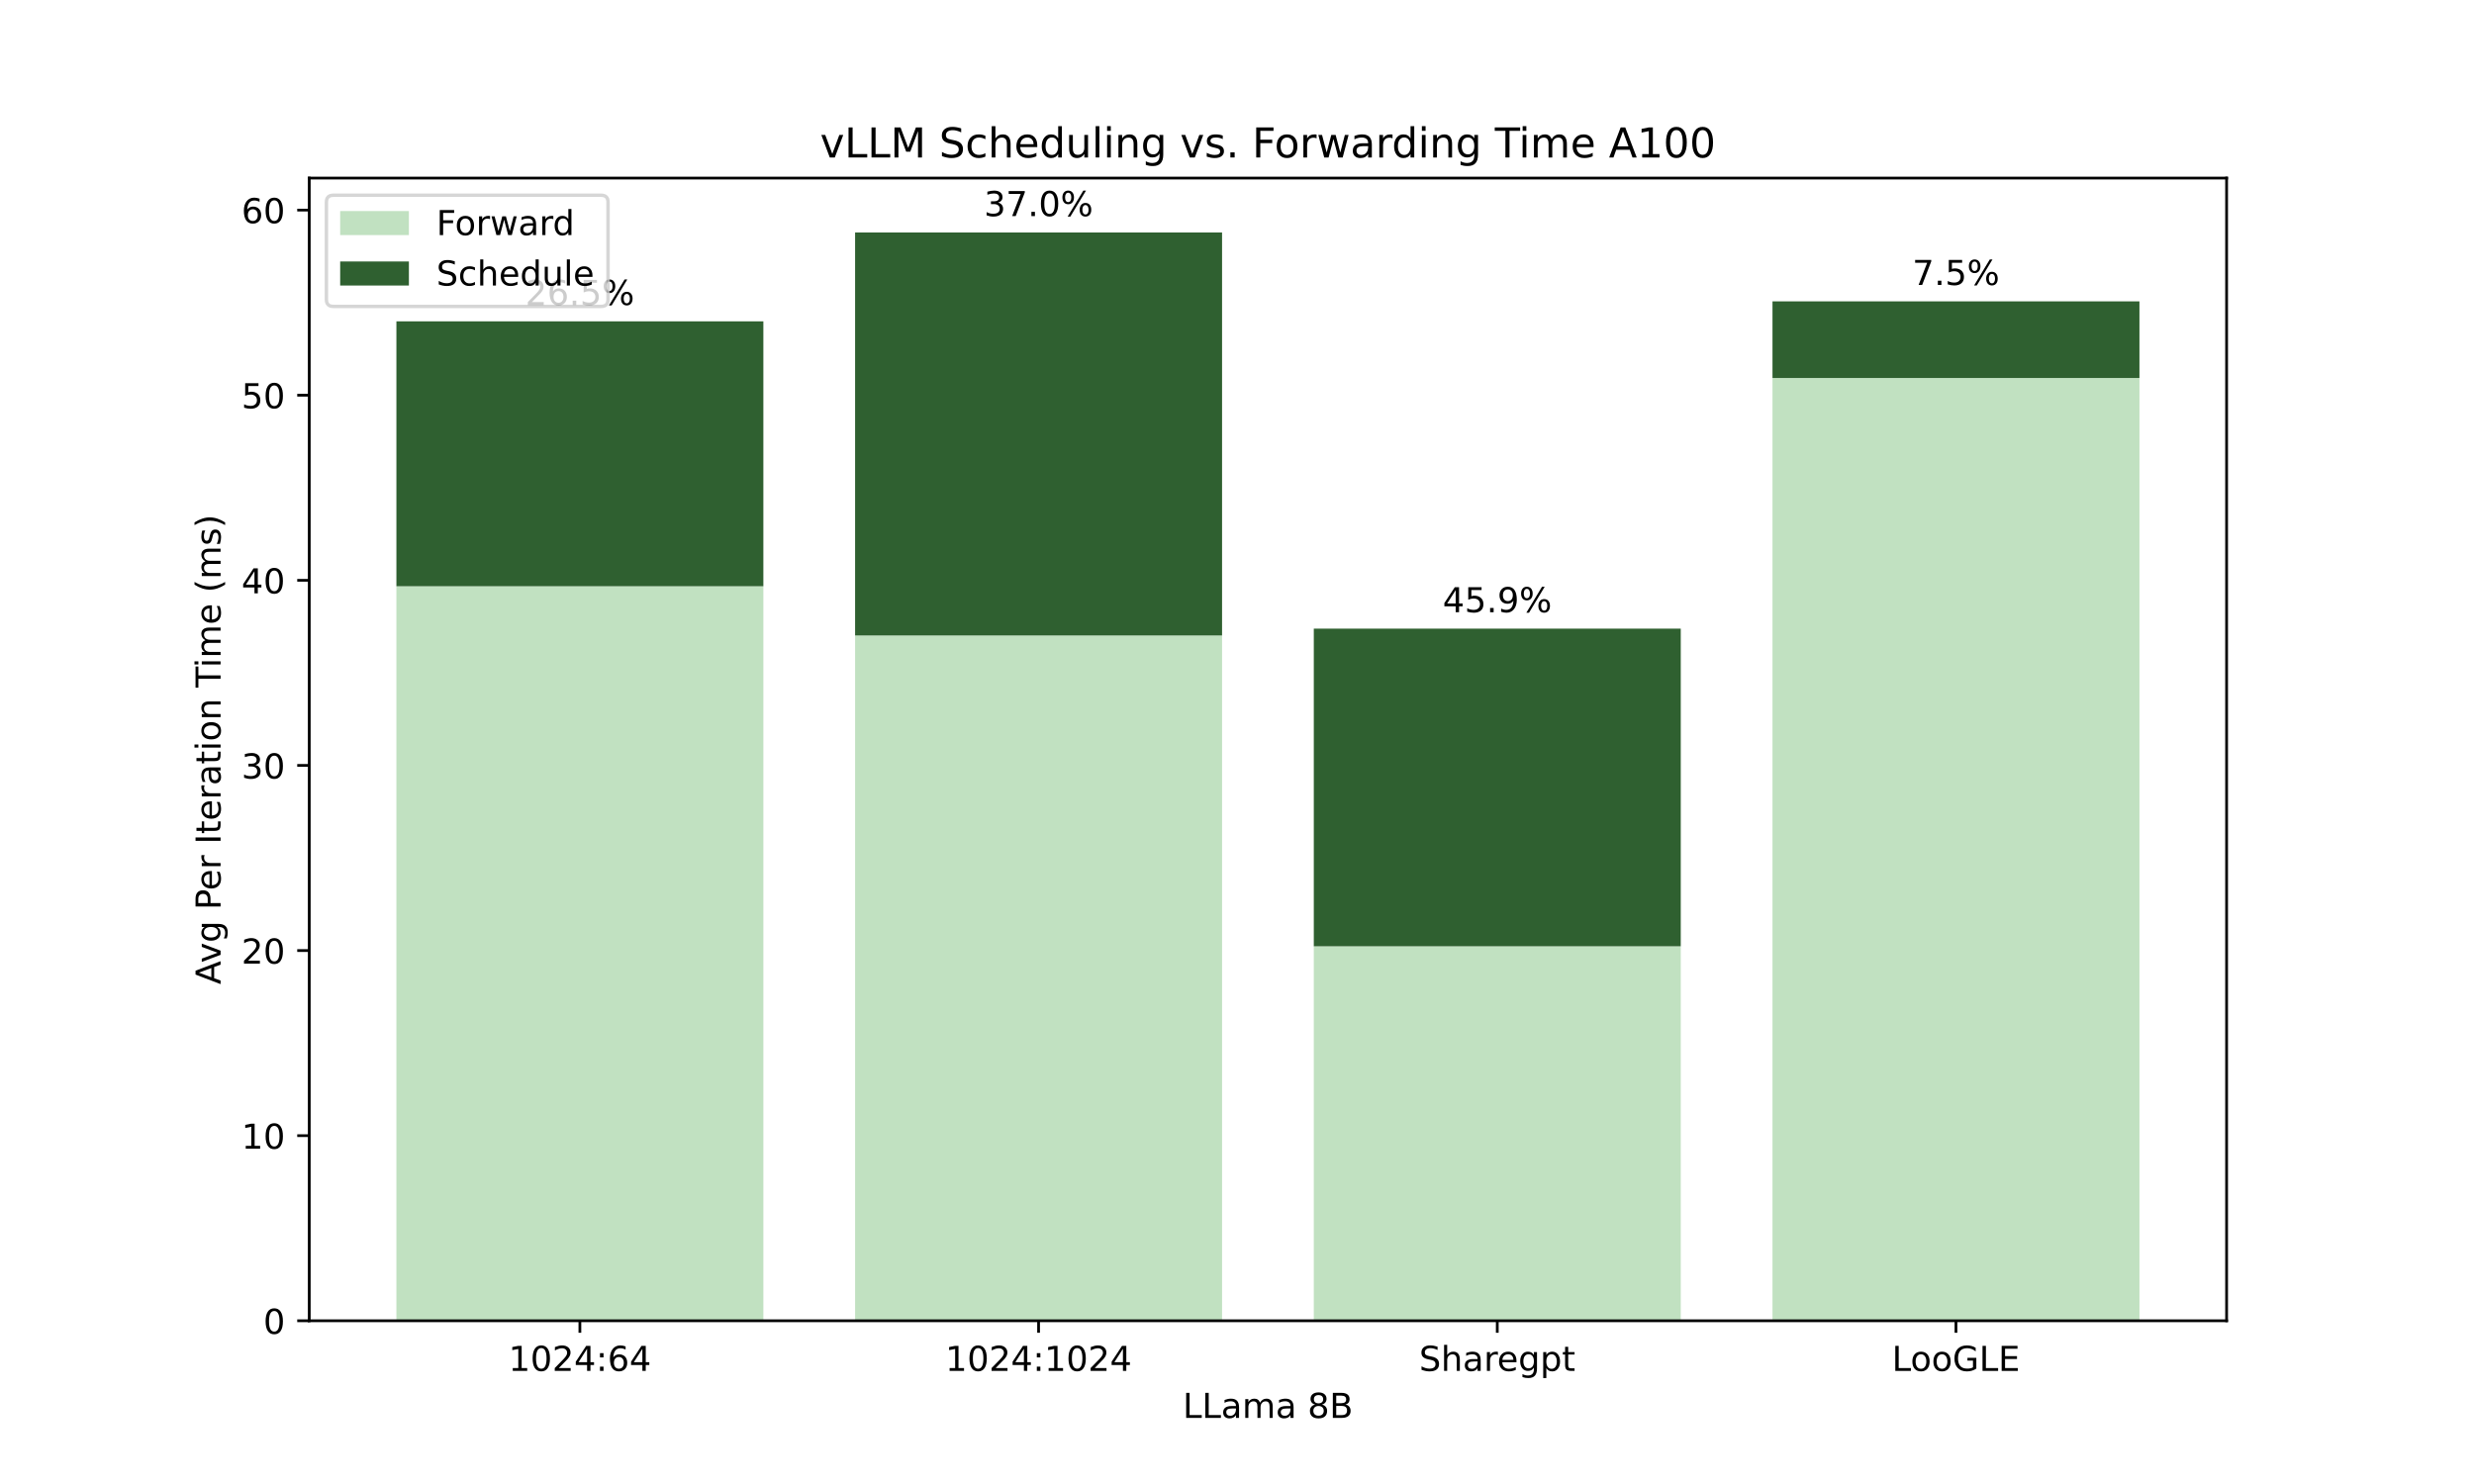
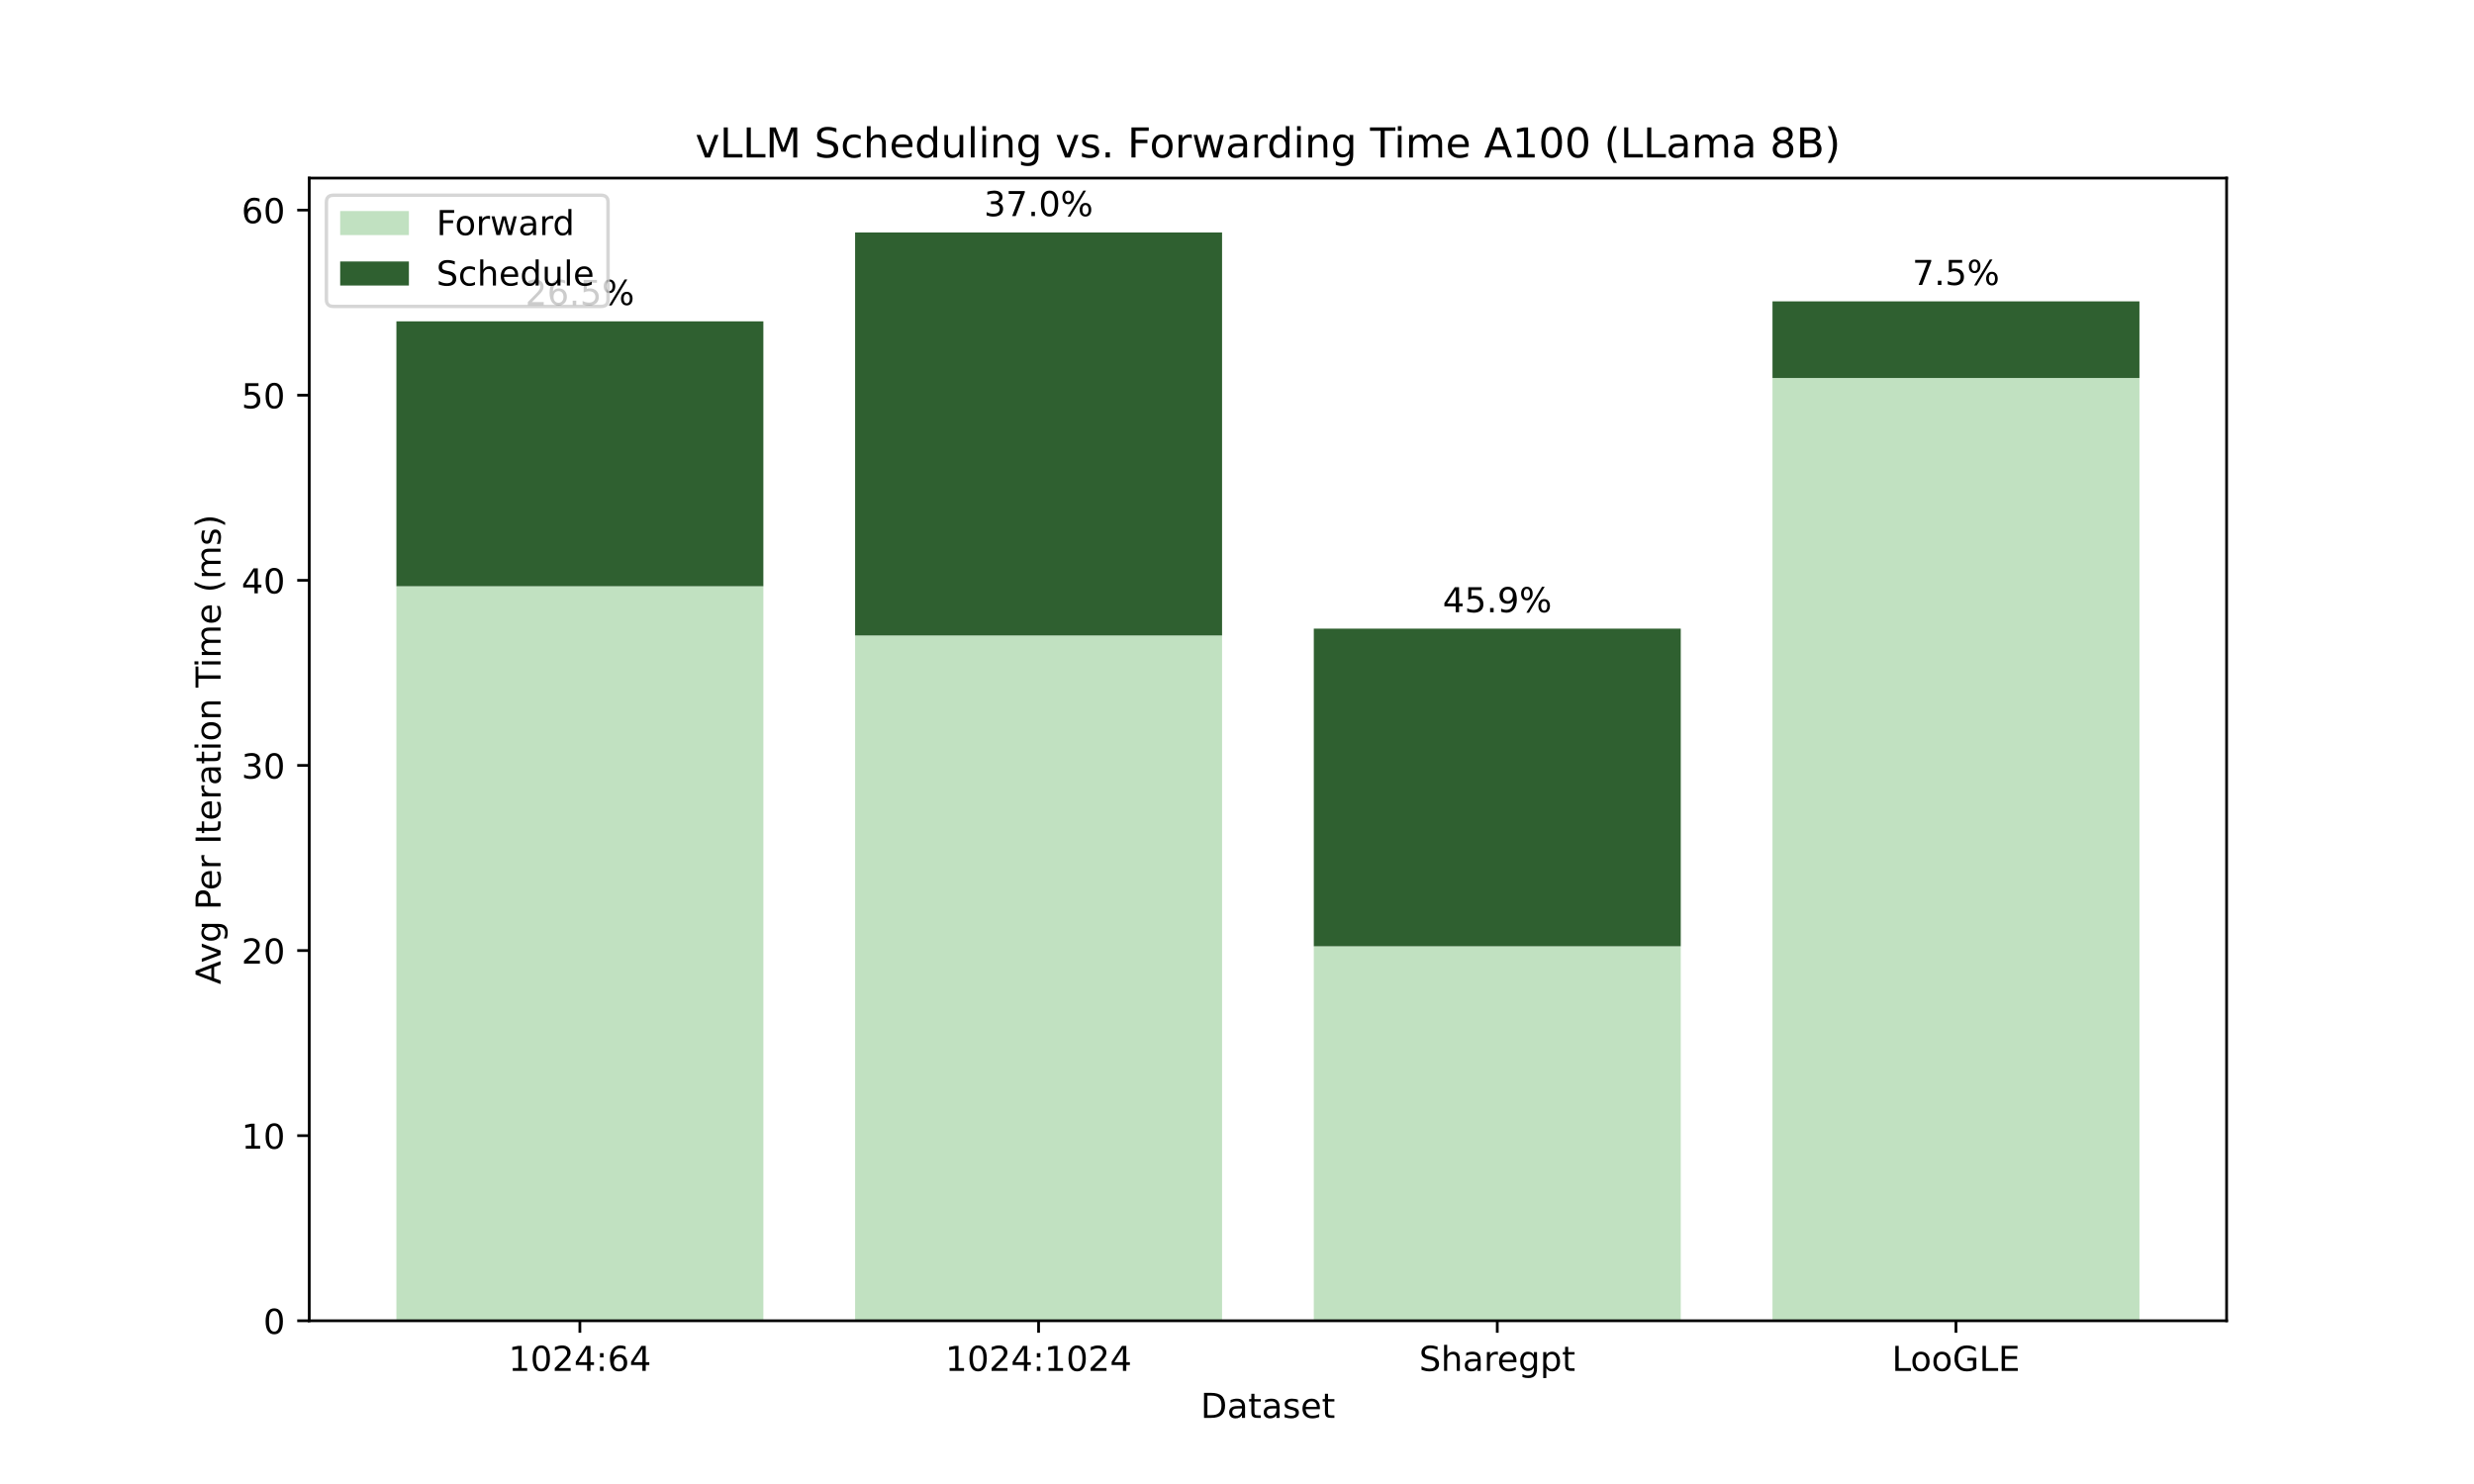
<svg xmlns="http://www.w3.org/2000/svg" xmlns:xlink="http://www.w3.org/1999/xlink" width="720pt" height="432pt" viewBox="0 0 720 432" version="1.1">
  <defs>
    <style type="text/css">*{stroke-linejoin: round; stroke-linecap: butt}</style>
  </defs>
  <g id="figure_1">
    <g id="patch_1">
      <path d="M 0 432  L 720 432  L 720 0  L 0 0  z " style="fill: #ffffff" />
    </g>
    <g id="axes_1">
      <g id="patch_2">
        <path d="M 90 384.48  L 648 384.48  L 648 51.84  L 90 51.84  z " style="fill: #ffffff" />
      </g>
      <g id="patch_3">
-         <path d="M 115.364 384.48  L 222.158 384.48  L 222.158 170.658  L 115.364 170.658  z " clip-path="url(#p49fc78a440)" style="fill: #c1e1c1" />
+         <path d="M 115.364 384.48  L 222.158 384.48  L 222.158 170.658  L 115.364 170.658  z " clip-path="url(#pa547eb441b)" style="fill: #c1e1c1" />
      </g>
      <g id="patch_4">
-         <path d="M 248.856 384.48  L 355.651 384.48  L 355.651 184.991  L 248.856 184.991  z " clip-path="url(#p49fc78a440)" style="fill: #c1e1c1" />
+         <path d="M 248.856 384.48  L 355.651 384.48  L 355.651 184.991  L 248.856 184.991  z " clip-path="url(#pa547eb441b)" style="fill: #c1e1c1" />
      </g>
      <g id="patch_5">
-         <path d="M 382.349 384.48  L 489.144 384.48  L 489.144 275.467  L 382.349 275.467  z " clip-path="url(#p49fc78a440)" style="fill: #c1e1c1" />
+         <path d="M 382.349 384.48  L 489.144 384.48  L 489.144 275.467  L 382.349 275.467  z " clip-path="url(#pa547eb441b)" style="fill: #c1e1c1" />
      </g>
      <g id="patch_6">
-         <path d="M 515.842 384.48  L 622.636 384.48  L 622.636 110.035  L 515.842 110.035  z " clip-path="url(#p49fc78a440)" style="fill: #c1e1c1" />
+         <path d="M 515.842 384.48  L 622.636 384.48  L 622.636 110.035  L 515.842 110.035  z " clip-path="url(#pa547eb441b)" style="fill: #c1e1c1" />
      </g>
      <g id="patch_7">
-         <path d="M 115.364 170.658  L 222.158 170.658  L 222.158 93.546  L 115.364 93.546  z " clip-path="url(#p49fc78a440)" style="fill: #2f6030" />
+         <path d="M 115.364 170.658  L 222.158 170.658  L 222.158 93.546  L 115.364 93.546  z " clip-path="url(#pa547eb441b)" style="fill: #2f6030" />
      </g>
      <g id="patch_8">
-         <path d="M 248.856 184.991  L 355.651 184.991  L 355.651 67.68  L 248.856 67.68  z " clip-path="url(#p49fc78a440)" style="fill: #2f6030" />
+         <path d="M 248.856 184.991  L 355.651 184.991  L 355.651 67.68  L 248.856 67.68  z " clip-path="url(#pa547eb441b)" style="fill: #2f6030" />
      </g>
      <g id="patch_9">
-         <path d="M 382.349 275.467  L 489.144 275.467  L 489.144 182.998  L 382.349 182.998  z " clip-path="url(#p49fc78a440)" style="fill: #2f6030" />
+         <path d="M 382.349 275.467  L 489.144 275.467  L 489.144 182.998  L 382.349 182.998  z " clip-path="url(#pa547eb441b)" style="fill: #2f6030" />
      </g>
      <g id="patch_10">
-         <path d="M 515.842 110.035  L 622.636 110.035  L 622.636 87.726  L 515.842 87.726  z " clip-path="url(#p49fc78a440)" style="fill: #2f6030" />
+         <path d="M 515.842 110.035  L 622.636 110.035  L 622.636 87.726  L 515.842 87.726  z " clip-path="url(#pa547eb441b)" style="fill: #2f6030" />
      </g>
      <g id="matplotlib.axis_1">
        <g id="xtick_1">
          <g id="line2d_1">
            <defs>
-               <path id="m80fbe362a4" d="M 0 0  L 0 3.5  " style="stroke: #000000; stroke-width: 0.8" />
+               <path id="mc3332bffbe" d="M 0 0  L 0 3.5  " style="stroke: #000000; stroke-width: 0.8" />
            </defs>
            <g>
-               <use xlink:href="#m80fbe362a4" x="168.761" y="384.48" style="stroke: #000000; stroke-width: 0.8" />
+               <use xlink:href="#mc3332bffbe" x="168.761" y="384.48" style="stroke: #000000; stroke-width: 0.8" />
            </g>
          </g>
          <g id="text_1">
            <g transform="translate(147.9889 399.0784) scale(0.1 -0.1)">
              <defs>
                <path id="DejaVuSans-31" d="M 794 531  L 1825 531  L 1825 4091  L 703 3866  L 703 4441  L 1819 4666  L 2450 4666  L 2450 531  L 3481 531  L 3481 0  L 794 0  L 794 531  z " transform="scale(0.015625)" />
                <path id="DejaVuSans-30" d="M 2034 4250  Q 1547 4250 1301 3770  Q 1056 3291 1056 2328  Q 1056 1369 1301 889  Q 1547 409 2034 409  Q 2525 409 2770 889  Q 3016 1369 3016 2328  Q 3016 3291 2770 3770  Q 2525 4250 2034 4250  z M 2034 4750  Q 2819 4750 3233 4129  Q 3647 3509 3647 2328  Q 3647 1150 3233 529  Q 2819 -91 2034 -91  Q 1250 -91 836 529  Q 422 1150 422 2328  Q 422 3509 836 4129  Q 1250 4750 2034 4750  z " transform="scale(0.015625)" />
                <path id="DejaVuSans-32" d="M 1228 531  L 3431 531  L 3431 0  L 469 0  L 469 531  Q 828 903 1448 1529  Q 2069 2156 2228 2338  Q 2531 2678 2651 2914  Q 2772 3150 2772 3378  Q 2772 3750 2511 3984  Q 2250 4219 1831 4219  Q 1534 4219 1204 4116  Q 875 4013 500 3803  L 500 4441  Q 881 4594 1212 4672  Q 1544 4750 1819 4750  Q 2544 4750 2975 4387  Q 3406 4025 3406 3419  Q 3406 3131 3298 2873  Q 3191 2616 2906 2266  Q 2828 2175 2409 1742  Q 1991 1309 1228 531  z " transform="scale(0.015625)" />
                <path id="DejaVuSans-34" d="M 2419 4116  L 825 1625  L 2419 1625  L 2419 4116  z M 2253 4666  L 3047 4666  L 3047 1625  L 3713 1625  L 3713 1100  L 3047 1100  L 3047 0  L 2419 0  L 2419 1100  L 313 1100  L 313 1709  L 2253 4666  z " transform="scale(0.015625)" />
                <path id="DejaVuSans-3a" d="M 750 794  L 1409 794  L 1409 0  L 750 0  L 750 794  z M 750 3309  L 1409 3309  L 1409 2516  L 750 2516  L 750 3309  z " transform="scale(0.015625)" />
                <path id="DejaVuSans-36" d="M 2113 2584  Q 1688 2584 1439 2293  Q 1191 2003 1191 1497  Q 1191 994 1439 701  Q 1688 409 2113 409  Q 2538 409 2786 701  Q 3034 994 3034 1497  Q 3034 2003 2786 2293  Q 2538 2584 2113 2584  z M 3366 4563  L 3366 3988  Q 3128 4100 2886 4159  Q 2644 4219 2406 4219  Q 1781 4219 1451 3797  Q 1122 3375 1075 2522  Q 1259 2794 1537 2939  Q 1816 3084 2150 3084  Q 2853 3084 3261 2657  Q 3669 2231 3669 1497  Q 3669 778 3244 343  Q 2819 -91 2113 -91  Q 1303 -91 875 529  Q 447 1150 447 2328  Q 447 3434 972 4092  Q 1497 4750 2381 4750  Q 2619 4750 2861 4703  Q 3103 4656 3366 4563  z " transform="scale(0.015625)" />
              </defs>
              <use xlink:href="#DejaVuSans-31" />
              <use xlink:href="#DejaVuSans-30" x="63.623" />
              <use xlink:href="#DejaVuSans-32" x="127.246" />
              <use xlink:href="#DejaVuSans-34" x="190.869" />
              <use xlink:href="#DejaVuSans-3a" x="254.492" />
              <use xlink:href="#DejaVuSans-36" x="288.184" />
              <use xlink:href="#DejaVuSans-34" x="351.807" />
            </g>
          </g>
        </g>
        <g id="xtick_2">
          <g id="line2d_2">
            <g>
-               <use xlink:href="#m80fbe362a4" x="302.254" y="384.48" style="stroke: #000000; stroke-width: 0.8" />
+               <use xlink:href="#mc3332bffbe" x="302.254" y="384.48" style="stroke: #000000; stroke-width: 0.8" />
            </g>
          </g>
          <g id="text_2">
            <g transform="translate(275.1192 399.0784) scale(0.1 -0.1)">
              <use xlink:href="#DejaVuSans-31" />
              <use xlink:href="#DejaVuSans-30" x="63.623" />
              <use xlink:href="#DejaVuSans-32" x="127.246" />
              <use xlink:href="#DejaVuSans-34" x="190.869" />
              <use xlink:href="#DejaVuSans-3a" x="254.492" />
              <use xlink:href="#DejaVuSans-31" x="288.184" />
              <use xlink:href="#DejaVuSans-30" x="351.807" />
              <use xlink:href="#DejaVuSans-32" x="415.43" />
              <use xlink:href="#DejaVuSans-34" x="479.053" />
            </g>
          </g>
        </g>
        <g id="xtick_3">
          <g id="line2d_3">
            <g>
-               <use xlink:href="#m80fbe362a4" x="435.746" y="384.48" style="stroke: #000000; stroke-width: 0.8" />
+               <use xlink:href="#mc3332bffbe" x="435.746" y="384.48" style="stroke: #000000; stroke-width: 0.8" />
            </g>
          </g>
          <g id="text_3">
            <g transform="translate(413.0113 399.0784) scale(0.1 -0.1)">
              <defs>
                <path id="DejaVuSans-53" d="M 3425 4513  L 3425 3897  Q 3066 4069 2747 4153  Q 2428 4238 2131 4238  Q 1616 4238 1336 4038  Q 1056 3838 1056 3469  Q 1056 3159 1242 3001  Q 1428 2844 1947 2747  L 2328 2669  Q 3034 2534 3370 2195  Q 3706 1856 3706 1288  Q 3706 609 3251 259  Q 2797 -91 1919 -91  Q 1588 -91 1214 -16  Q 841 59 441 206  L 441 856  Q 825 641 1194 531  Q 1563 422 1919 422  Q 2459 422 2753 634  Q 3047 847 3047 1241  Q 3047 1584 2836 1778  Q 2625 1972 2144 2069  L 1759 2144  Q 1053 2284 737 2584  Q 422 2884 422 3419  Q 422 4038 858 4394  Q 1294 4750 2059 4750  Q 2388 4750 2728 4690  Q 3069 4631 3425 4513  z " transform="scale(0.015625)" />
                <path id="DejaVuSans-68" d="M 3513 2113  L 3513 0  L 2938 0  L 2938 2094  Q 2938 2591 2744 2837  Q 2550 3084 2163 3084  Q 1697 3084 1428 2787  Q 1159 2491 1159 1978  L 1159 0  L 581 0  L 581 4863  L 1159 4863  L 1159 2956  Q 1366 3272 1645 3428  Q 1925 3584 2291 3584  Q 2894 3584 3203 3211  Q 3513 2838 3513 2113  z " transform="scale(0.015625)" />
                <path id="DejaVuSans-61" d="M 2194 1759  Q 1497 1759 1228 1600  Q 959 1441 959 1056  Q 959 750 1161 570  Q 1363 391 1709 391  Q 2188 391 2477 730  Q 2766 1069 2766 1631  L 2766 1759  L 2194 1759  z M 3341 1997  L 3341 0  L 2766 0  L 2766 531  Q 2569 213 2275 61  Q 1981 -91 1556 -91  Q 1019 -91 701 211  Q 384 513 384 1019  Q 384 1609 779 1909  Q 1175 2209 1959 2209  L 2766 2209  L 2766 2266  Q 2766 2663 2505 2880  Q 2244 3097 1772 3097  Q 1472 3097 1187 3025  Q 903 2953 641 2809  L 641 3341  Q 956 3463 1253 3523  Q 1550 3584 1831 3584  Q 2591 3584 2966 3190  Q 3341 2797 3341 1997  z " transform="scale(0.015625)" />
                <path id="DejaVuSans-72" d="M 2631 2963  Q 2534 3019 2420 3045  Q 2306 3072 2169 3072  Q 1681 3072 1420 2755  Q 1159 2438 1159 1844  L 1159 0  L 581 0  L 581 3500  L 1159 3500  L 1159 2956  Q 1341 3275 1631 3429  Q 1922 3584 2338 3584  Q 2397 3584 2469 3576  Q 2541 3569 2628 3553  L 2631 2963  z " transform="scale(0.015625)" />
                <path id="DejaVuSans-65" d="M 3597 1894  L 3597 1613  L 953 1613  Q 991 1019 1311 708  Q 1631 397 2203 397  Q 2534 397 2845 478  Q 3156 559 3463 722  L 3463 178  Q 3153 47 2828 -22  Q 2503 -91 2169 -91  Q 1331 -91 842 396  Q 353 884 353 1716  Q 353 2575 817 3079  Q 1281 3584 2069 3584  Q 2775 3584 3186 3129  Q 3597 2675 3597 1894  z M 3022 2063  Q 3016 2534 2758 2815  Q 2500 3097 2075 3097  Q 1594 3097 1305 2825  Q 1016 2553 972 2059  L 3022 2063  z " transform="scale(0.015625)" />
                <path id="DejaVuSans-67" d="M 2906 1791  Q 2906 2416 2648 2759  Q 2391 3103 1925 3103  Q 1463 3103 1205 2759  Q 947 2416 947 1791  Q 947 1169 1205 825  Q 1463 481 1925 481  Q 2391 481 2648 825  Q 2906 1169 2906 1791  z M 3481 434  Q 3481 -459 3084 -895  Q 2688 -1331 1869 -1331  Q 1566 -1331 1297 -1286  Q 1028 -1241 775 -1147  L 775 -588  Q 1028 -725 1275 -790  Q 1522 -856 1778 -856  Q 2344 -856 2625 -561  Q 2906 -266 2906 331  L 2906 616  Q 2728 306 2450 153  Q 2172 0 1784 0  Q 1141 0 747 490  Q 353 981 353 1791  Q 353 2603 747 3093  Q 1141 3584 1784 3584  Q 2172 3584 2450 3431  Q 2728 3278 2906 2969  L 2906 3500  L 3481 3500  L 3481 434  z " transform="scale(0.015625)" />
                <path id="DejaVuSans-70" d="M 1159 525  L 1159 -1331  L 581 -1331  L 581 3500  L 1159 3500  L 1159 2969  Q 1341 3281 1617 3432  Q 1894 3584 2278 3584  Q 2916 3584 3314 3078  Q 3713 2572 3713 1747  Q 3713 922 3314 415  Q 2916 -91 2278 -91  Q 1894 -91 1617 61  Q 1341 213 1159 525  z M 3116 1747  Q 3116 2381 2855 2742  Q 2594 3103 2138 3103  Q 1681 3103 1420 2742  Q 1159 2381 1159 1747  Q 1159 1113 1420 752  Q 1681 391 2138 391  Q 2594 391 2855 752  Q 3116 1113 3116 1747  z " transform="scale(0.015625)" />
                <path id="DejaVuSans-74" d="M 1172 4494  L 1172 3500  L 2356 3500  L 2356 3053  L 1172 3053  L 1172 1153  Q 1172 725 1289 603  Q 1406 481 1766 481  L 2356 481  L 2356 0  L 1766 0  Q 1100 0 847 248  Q 594 497 594 1153  L 594 3053  L 172 3053  L 172 3500  L 594 3500  L 594 4494  L 1172 4494  z " transform="scale(0.015625)" />
              </defs>
              <use xlink:href="#DejaVuSans-53" />
              <use xlink:href="#DejaVuSans-68" x="63.477" />
              <use xlink:href="#DejaVuSans-61" x="126.855" />
              <use xlink:href="#DejaVuSans-72" x="188.135" />
              <use xlink:href="#DejaVuSans-65" x="226.998" />
              <use xlink:href="#DejaVuSans-67" x="288.521" />
              <use xlink:href="#DejaVuSans-70" x="351.998" />
              <use xlink:href="#DejaVuSans-74" x="415.475" />
            </g>
          </g>
        </g>
        <g id="xtick_4">
          <g id="line2d_4">
            <g>
-               <use xlink:href="#m80fbe362a4" x="569.239" y="384.48" style="stroke: #000000; stroke-width: 0.8" />
+               <use xlink:href="#mc3332bffbe" x="569.239" y="384.48" style="stroke: #000000; stroke-width: 0.8" />
            </g>
          </g>
          <g id="text_4">
            <g transform="translate(550.6025 399.0784) scale(0.1 -0.1)">
              <defs>
                <path id="DejaVuSans-4c" d="M 628 4666  L 1259 4666  L 1259 531  L 3531 531  L 3531 0  L 628 0  L 628 4666  z " transform="scale(0.015625)" />
                <path id="DejaVuSans-6f" d="M 1959 3097  Q 1497 3097 1228 2736  Q 959 2375 959 1747  Q 959 1119 1226 758  Q 1494 397 1959 397  Q 2419 397 2687 759  Q 2956 1122 2956 1747  Q 2956 2369 2687 2733  Q 2419 3097 1959 3097  z M 1959 3584  Q 2709 3584 3137 3096  Q 3566 2609 3566 1747  Q 3566 888 3137 398  Q 2709 -91 1959 -91  Q 1206 -91 779 398  Q 353 888 353 1747  Q 353 2609 779 3096  Q 1206 3584 1959 3584  z " transform="scale(0.015625)" />
                <path id="DejaVuSans-47" d="M 3809 666  L 3809 1919  L 2778 1919  L 2778 2438  L 4434 2438  L 4434 434  Q 4069 175 3628 42  Q 3188 -91 2688 -91  Q 1594 -91 976 548  Q 359 1188 359 2328  Q 359 3472 976 4111  Q 1594 4750 2688 4750  Q 3144 4750 3555 4637  Q 3966 4525 4313 4306  L 4313 3634  Q 3963 3931 3569 4081  Q 3175 4231 2741 4231  Q 1884 4231 1454 3753  Q 1025 3275 1025 2328  Q 1025 1384 1454 906  Q 1884 428 2741 428  Q 3075 428 3337 486  Q 3600 544 3809 666  z " transform="scale(0.015625)" />
                <path id="DejaVuSans-45" d="M 628 4666  L 3578 4666  L 3578 4134  L 1259 4134  L 1259 2753  L 3481 2753  L 3481 2222  L 1259 2222  L 1259 531  L 3634 531  L 3634 0  L 628 0  L 628 4666  z " transform="scale(0.015625)" />
              </defs>
              <use xlink:href="#DejaVuSans-4c" />
              <use xlink:href="#DejaVuSans-6f" x="53.963" />
              <use xlink:href="#DejaVuSans-6f" x="115.145" />
              <use xlink:href="#DejaVuSans-47" x="176.326" />
              <use xlink:href="#DejaVuSans-4c" x="253.816" />
              <use xlink:href="#DejaVuSans-45" x="309.529" />
            </g>
          </g>
        </g>
        <g id="text_5">
-           <g transform="translate(344.2289 412.7566) scale(0.1 -0.1)">
+           <g transform="translate(349.4203 412.7566) scale(0.1 -0.1)">
            <defs>
-               <path id="DejaVuSans-6d" d="M 3328 2828  Q 3544 3216 3844 3400  Q 4144 3584 4550 3584  Q 5097 3584 5394 3201  Q 5691 2819 5691 2113  L 5691 0  L 5113 0  L 5113 2094  Q 5113 2597 4934 2840  Q 4756 3084 4391 3084  Q 3944 3084 3684 2787  Q 3425 2491 3425 1978  L 3425 0  L 2847 0  L 2847 2094  Q 2847 2600 2669 2842  Q 2491 3084 2119 3084  Q 1678 3084 1418 2786  Q 1159 2488 1159 1978  L 1159 0  L 581 0  L 581 3500  L 1159 3500  L 1159 2956  Q 1356 3278 1631 3431  Q 1906 3584 2284 3584  Q 2666 3584 2933 3390  Q 3200 3197 3328 2828  z " transform="scale(0.015625)" />
-               <path id="DejaVuSans-20" transform="scale(0.015625)" />
-               <path id="DejaVuSans-38" d="M 2034 2216  Q 1584 2216 1326 1975  Q 1069 1734 1069 1313  Q 1069 891 1326 650  Q 1584 409 2034 409  Q 2484 409 2743 651  Q 3003 894 3003 1313  Q 3003 1734 2745 1975  Q 2488 2216 2034 2216  z M 1403 2484  Q 997 2584 770 2862  Q 544 3141 544 3541  Q 544 4100 942 4425  Q 1341 4750 2034 4750  Q 2731 4750 3128 4425  Q 3525 4100 3525 3541  Q 3525 3141 3298 2862  Q 3072 2584 2669 2484  Q 3125 2378 3379 2068  Q 3634 1759 3634 1313  Q 3634 634 3220 271  Q 2806 -91 2034 -91  Q 1263 -91 848 271  Q 434 634 434 1313  Q 434 1759 690 2068  Q 947 2378 1403 2484  z M 1172 3481  Q 1172 3119 1398 2916  Q 1625 2713 2034 2713  Q 2441 2713 2670 2916  Q 2900 3119 2900 3481  Q 2900 3844 2670 4047  Q 2441 4250 2034 4250  Q 1625 4250 1398 4047  Q 1172 3844 1172 3481  z " transform="scale(0.015625)" />
-               <path id="DejaVuSans-42" d="M 1259 2228  L 1259 519  L 2272 519  Q 2781 519 3026 730  Q 3272 941 3272 1375  Q 3272 1813 3026 2020  Q 2781 2228 2272 2228  L 1259 2228  z M 1259 4147  L 1259 2741  L 2194 2741  Q 2656 2741 2882 2914  Q 3109 3088 3109 3444  Q 3109 3797 2882 3972  Q 2656 4147 2194 4147  L 1259 4147  z M 628 4666  L 2241 4666  Q 2963 4666 3353 4366  Q 3744 4066 3744 3513  Q 3744 3084 3544 2831  Q 3344 2578 2956 2516  Q 3422 2416 3680 2098  Q 3938 1781 3938 1306  Q 3938 681 3513 340  Q 3088 0 2303 0  L 628 0  L 628 4666  z " transform="scale(0.015625)" />
+               <path id="DejaVuSans-44" d="M 1259 4147  L 1259 519  L 2022 519  Q 2988 519 3436 956  Q 3884 1394 3884 2338  Q 3884 3275 3436 3711  Q 2988 4147 2022 4147  L 1259 4147  z M 628 4666  L 1925 4666  Q 3281 4666 3915 4102  Q 4550 3538 4550 2338  Q 4550 1131 3912 565  Q 3275 0 1925 0  L 628 0  L 628 4666  z " transform="scale(0.015625)" />
+               <path id="DejaVuSans-73" d="M 2834 3397  L 2834 2853  Q 2591 2978 2328 3040  Q 2066 3103 1784 3103  Q 1356 3103 1142 2972  Q 928 2841 928 2578  Q 928 2378 1081 2264  Q 1234 2150 1697 2047  L 1894 2003  Q 2506 1872 2764 1633  Q 3022 1394 3022 966  Q 3022 478 2636 193  Q 2250 -91 1575 -91  Q 1294 -91 989 -36  Q 684 19 347 128  L 347 722  Q 666 556 975 473  Q 1284 391 1588 391  Q 1994 391 2212 530  Q 2431 669 2431 922  Q 2431 1156 2273 1281  Q 2116 1406 1581 1522  L 1381 1569  Q 847 1681 609 1914  Q 372 2147 372 2553  Q 372 3047 722 3315  Q 1072 3584 1716 3584  Q 2034 3584 2315 3537  Q 2597 3491 2834 3397  z " transform="scale(0.015625)" />
            </defs>
-             <use xlink:href="#DejaVuSans-4c" />
-             <use xlink:href="#DejaVuSans-4c" x="55.713" />
-             <use xlink:href="#DejaVuSans-61" x="111.426" />
-             <use xlink:href="#DejaVuSans-6d" x="172.705" />
-             <use xlink:href="#DejaVuSans-61" x="270.117" />
-             <use xlink:href="#DejaVuSans-20" x="331.396" />
-             <use xlink:href="#DejaVuSans-38" x="363.184" />
-             <use xlink:href="#DejaVuSans-42" x="426.807" />
+             <use xlink:href="#DejaVuSans-44" />
+             <use xlink:href="#DejaVuSans-61" x="77.002" />
+             <use xlink:href="#DejaVuSans-74" x="138.281" />
+             <use xlink:href="#DejaVuSans-61" x="177.49" />
+             <use xlink:href="#DejaVuSans-73" x="238.77" />
+             <use xlink:href="#DejaVuSans-65" x="290.869" />
+             <use xlink:href="#DejaVuSans-74" x="352.393" />
          </g>
        </g>
      </g>
      <g id="matplotlib.axis_2">
        <g id="ytick_1">
          <g id="line2d_5">
            <defs>
-               <path id="m3d593da67a" d="M 0 0  L -3.5 0  " style="stroke: #000000; stroke-width: 0.8" />
+               <path id="mf464ac63d2" d="M 0 0  L -3.5 0  " style="stroke: #000000; stroke-width: 0.8" />
            </defs>
            <g>
-               <use xlink:href="#m3d593da67a" x="90" y="384.48" style="stroke: #000000; stroke-width: 0.8" />
+               <use xlink:href="#mf464ac63d2" x="90" y="384.48" style="stroke: #000000; stroke-width: 0.8" />
            </g>
          </g>
          <g id="text_6">
            <g transform="translate(76.6375 388.2792) scale(0.1 -0.1)">
              <use xlink:href="#DejaVuSans-30" />
            </g>
          </g>
        </g>
        <g id="ytick_2">
          <g id="line2d_6">
            <g>
-               <use xlink:href="#m3d593da67a" x="90" y="330.593" style="stroke: #000000; stroke-width: 0.8" />
+               <use xlink:href="#mf464ac63d2" x="90" y="330.593" style="stroke: #000000; stroke-width: 0.8" />
            </g>
          </g>
          <g id="text_7">
            <g transform="translate(70.275 334.3925) scale(0.1 -0.1)">
              <use xlink:href="#DejaVuSans-31" />
              <use xlink:href="#DejaVuSans-30" x="63.623" />
            </g>
          </g>
        </g>
        <g id="ytick_3">
          <g id="line2d_7">
            <g>
-               <use xlink:href="#m3d593da67a" x="90" y="276.707" style="stroke: #000000; stroke-width: 0.8" />
+               <use xlink:href="#mf464ac63d2" x="90" y="276.707" style="stroke: #000000; stroke-width: 0.8" />
            </g>
          </g>
          <g id="text_8">
            <g transform="translate(70.275 280.5058) scale(0.1 -0.1)">
              <use xlink:href="#DejaVuSans-32" />
              <use xlink:href="#DejaVuSans-30" x="63.623" />
            </g>
          </g>
        </g>
        <g id="ytick_4">
          <g id="line2d_8">
            <g>
-               <use xlink:href="#m3d593da67a" x="90" y="222.82" style="stroke: #000000; stroke-width: 0.8" />
+               <use xlink:href="#mf464ac63d2" x="90" y="222.82" style="stroke: #000000; stroke-width: 0.8" />
            </g>
          </g>
          <g id="text_9">
            <g transform="translate(70.275 226.6191) scale(0.1 -0.1)">
              <defs>
                <path id="DejaVuSans-33" d="M 2597 2516  Q 3050 2419 3304 2112  Q 3559 1806 3559 1356  Q 3559 666 3084 287  Q 2609 -91 1734 -91  Q 1441 -91 1130 -33  Q 819 25 488 141  L 488 750  Q 750 597 1062 519  Q 1375 441 1716 441  Q 2309 441 2620 675  Q 2931 909 2931 1356  Q 2931 1769 2642 2001  Q 2353 2234 1838 2234  L 1294 2234  L 1294 2753  L 1863 2753  Q 2328 2753 2575 2939  Q 2822 3125 2822 3475  Q 2822 3834 2567 4026  Q 2313 4219 1838 4219  Q 1578 4219 1281 4162  Q 984 4106 628 3988  L 628 4550  Q 988 4650 1302 4700  Q 1616 4750 1894 4750  Q 2613 4750 3031 4423  Q 3450 4097 3450 3541  Q 3450 3153 3228 2886  Q 3006 2619 2597 2516  z " transform="scale(0.015625)" />
              </defs>
              <use xlink:href="#DejaVuSans-33" />
              <use xlink:href="#DejaVuSans-30" x="63.623" />
            </g>
          </g>
        </g>
        <g id="ytick_5">
          <g id="line2d_9">
            <g>
-               <use xlink:href="#m3d593da67a" x="90" y="168.933" style="stroke: #000000; stroke-width: 0.8" />
+               <use xlink:href="#mf464ac63d2" x="90" y="168.933" style="stroke: #000000; stroke-width: 0.8" />
            </g>
          </g>
          <g id="text_10">
            <g transform="translate(70.275 172.7324) scale(0.1 -0.1)">
              <use xlink:href="#DejaVuSans-34" />
              <use xlink:href="#DejaVuSans-30" x="63.623" />
            </g>
          </g>
        </g>
        <g id="ytick_6">
          <g id="line2d_10">
            <g>
-               <use xlink:href="#m3d593da67a" x="90" y="115.046" style="stroke: #000000; stroke-width: 0.8" />
+               <use xlink:href="#mf464ac63d2" x="90" y="115.046" style="stroke: #000000; stroke-width: 0.8" />
            </g>
          </g>
          <g id="text_11">
            <g transform="translate(70.275 118.8456) scale(0.1 -0.1)">
              <defs>
                <path id="DejaVuSans-35" d="M 691 4666  L 3169 4666  L 3169 4134  L 1269 4134  L 1269 2991  Q 1406 3038 1543 3061  Q 1681 3084 1819 3084  Q 2600 3084 3056 2656  Q 3513 2228 3513 1497  Q 3513 744 3044 326  Q 2575 -91 1722 -91  Q 1428 -91 1123 -41  Q 819 9 494 109  L 494 744  Q 775 591 1075 516  Q 1375 441 1709 441  Q 2250 441 2565 725  Q 2881 1009 2881 1497  Q 2881 1984 2565 2268  Q 2250 2553 1709 2553  Q 1456 2553 1204 2497  Q 953 2441 691 2322  L 691 4666  z " transform="scale(0.015625)" />
              </defs>
              <use xlink:href="#DejaVuSans-35" />
              <use xlink:href="#DejaVuSans-30" x="63.623" />
            </g>
          </g>
        </g>
        <g id="ytick_7">
          <g id="line2d_11">
            <g>
-               <use xlink:href="#m3d593da67a" x="90" y="61.16" style="stroke: #000000; stroke-width: 0.8" />
+               <use xlink:href="#mf464ac63d2" x="90" y="61.16" style="stroke: #000000; stroke-width: 0.8" />
            </g>
          </g>
          <g id="text_12">
            <g transform="translate(70.275 64.95893) scale(0.1 -0.1)">
              <use xlink:href="#DejaVuSans-36" />
              <use xlink:href="#DejaVuSans-30" x="63.623" />
            </g>
          </g>
        </g>
        <g id="text_13">
          <g transform="translate(64.19531 286.5608) rotate(-90) scale(0.1 -0.1)">
            <defs>
              <path id="DejaVuSans-41" d="M 2188 4044  L 1331 1722  L 3047 1722  L 2188 4044  z M 1831 4666  L 2547 4666  L 4325 0  L 3669 0  L 3244 1197  L 1141 1197  L 716 0  L 50 0  L 1831 4666  z " transform="scale(0.015625)" />
              <path id="DejaVuSans-76" d="M 191 3500  L 800 3500  L 1894 563  L 2988 3500  L 3597 3500  L 2284 0  L 1503 0  L 191 3500  z " transform="scale(0.015625)" />
+               <path id="DejaVuSans-20" transform="scale(0.015625)" />
              <path id="DejaVuSans-50" d="M 1259 4147  L 1259 2394  L 2053 2394  Q 2494 2394 2734 2622  Q 2975 2850 2975 3272  Q 2975 3691 2734 3919  Q 2494 4147 2053 4147  L 1259 4147  z M 628 4666  L 2053 4666  Q 2838 4666 3239 4311  Q 3641 3956 3641 3272  Q 3641 2581 3239 2228  Q 2838 1875 2053 1875  L 1259 1875  L 1259 0  L 628 0  L 628 4666  z " transform="scale(0.015625)" />
              <path id="DejaVuSans-49" d="M 628 4666  L 1259 4666  L 1259 0  L 628 0  L 628 4666  z " transform="scale(0.015625)" />
              <path id="DejaVuSans-69" d="M 603 3500  L 1178 3500  L 1178 0  L 603 0  L 603 3500  z M 603 4863  L 1178 4863  L 1178 4134  L 603 4134  L 603 4863  z " transform="scale(0.015625)" />
              <path id="DejaVuSans-6e" d="M 3513 2113  L 3513 0  L 2938 0  L 2938 2094  Q 2938 2591 2744 2837  Q 2550 3084 2163 3084  Q 1697 3084 1428 2787  Q 1159 2491 1159 1978  L 1159 0  L 581 0  L 581 3500  L 1159 3500  L 1159 2956  Q 1366 3272 1645 3428  Q 1925 3584 2291 3584  Q 2894 3584 3203 3211  Q 3513 2838 3513 2113  z " transform="scale(0.015625)" />
              <path id="DejaVuSans-54" d="M -19 4666  L 3928 4666  L 3928 4134  L 2272 4134  L 2272 0  L 1638 0  L 1638 4134  L -19 4134  L -19 4666  z " transform="scale(0.015625)" />
+               <path id="DejaVuSans-6d" d="M 3328 2828  Q 3544 3216 3844 3400  Q 4144 3584 4550 3584  Q 5097 3584 5394 3201  Q 5691 2819 5691 2113  L 5691 0  L 5113 0  L 5113 2094  Q 5113 2597 4934 2840  Q 4756 3084 4391 3084  Q 3944 3084 3684 2787  Q 3425 2491 3425 1978  L 3425 0  L 2847 0  L 2847 2094  Q 2847 2600 2669 2842  Q 2491 3084 2119 3084  Q 1678 3084 1418 2786  Q 1159 2488 1159 1978  L 1159 0  L 581 0  L 581 3500  L 1159 3500  L 1159 2956  Q 1356 3278 1631 3431  Q 1906 3584 2284 3584  Q 2666 3584 2933 3390  Q 3200 3197 3328 2828  z " transform="scale(0.015625)" />
              <path id="DejaVuSans-28" d="M 1984 4856  Q 1566 4138 1362 3434  Q 1159 2731 1159 2009  Q 1159 1288 1364 580  Q 1569 -128 1984 -844  L 1484 -844  Q 1016 -109 783 600  Q 550 1309 550 2009  Q 550 2706 781 3412  Q 1013 4119 1484 4856  L 1984 4856  z " transform="scale(0.015625)" />
-               <path id="DejaVuSans-73" d="M 2834 3397  L 2834 2853  Q 2591 2978 2328 3040  Q 2066 3103 1784 3103  Q 1356 3103 1142 2972  Q 928 2841 928 2578  Q 928 2378 1081 2264  Q 1234 2150 1697 2047  L 1894 2003  Q 2506 1872 2764 1633  Q 3022 1394 3022 966  Q 3022 478 2636 193  Q 2250 -91 1575 -91  Q 1294 -91 989 -36  Q 684 19 347 128  L 347 722  Q 666 556 975 473  Q 1284 391 1588 391  Q 1994 391 2212 530  Q 2431 669 2431 922  Q 2431 1156 2273 1281  Q 2116 1406 1581 1522  L 1381 1569  Q 847 1681 609 1914  Q 372 2147 372 2553  Q 372 3047 722 3315  Q 1072 3584 1716 3584  Q 2034 3584 2315 3537  Q 2597 3491 2834 3397  z " transform="scale(0.015625)" />
              <path id="DejaVuSans-29" d="M 513 4856  L 1013 4856  Q 1481 4119 1714 3412  Q 1947 2706 1947 2009  Q 1947 1309 1714 600  Q 1481 -109 1013 -844  L 513 -844  Q 928 -128 1133 580  Q 1338 1288 1338 2009  Q 1338 2731 1133 3434  Q 928 4138 513 4856  z " transform="scale(0.015625)" />
            </defs>
            <use xlink:href="#DejaVuSans-41" />
            <use xlink:href="#DejaVuSans-76" x="62.533" />
            <use xlink:href="#DejaVuSans-67" x="121.713" />
            <use xlink:href="#DejaVuSans-20" x="185.189" />
            <use xlink:href="#DejaVuSans-50" x="216.977" />
            <use xlink:href="#DejaVuSans-65" x="273.654" />
            <use xlink:href="#DejaVuSans-72" x="335.178" />
            <use xlink:href="#DejaVuSans-20" x="376.291" />
            <use xlink:href="#DejaVuSans-49" x="408.078" />
            <use xlink:href="#DejaVuSans-74" x="437.57" />
            <use xlink:href="#DejaVuSans-65" x="476.779" />
            <use xlink:href="#DejaVuSans-72" x="538.303" />
            <use xlink:href="#DejaVuSans-61" x="579.416" />
            <use xlink:href="#DejaVuSans-74" x="640.695" />
            <use xlink:href="#DejaVuSans-69" x="679.904" />
            <use xlink:href="#DejaVuSans-6f" x="707.688" />
            <use xlink:href="#DejaVuSans-6e" x="768.869" />
            <use xlink:href="#DejaVuSans-20" x="832.248" />
            <use xlink:href="#DejaVuSans-54" x="864.035" />
            <use xlink:href="#DejaVuSans-69" x="921.994" />
            <use xlink:href="#DejaVuSans-6d" x="949.777" />
            <use xlink:href="#DejaVuSans-65" x="1047.189" />
            <use xlink:href="#DejaVuSans-20" x="1108.713" />
            <use xlink:href="#DejaVuSans-28" x="1140.5" />
            <use xlink:href="#DejaVuSans-6d" x="1179.514" />
            <use xlink:href="#DejaVuSans-73" x="1276.926" />
            <use xlink:href="#DejaVuSans-29" x="1329.025" />
          </g>
        </g>
      </g>
      <g id="patch_11">
        <path d="M 90 384.48  L 90 51.84  " style="fill: none; stroke: #000000; stroke-width: 0.8; stroke-linejoin: miter; stroke-linecap: square" />
      </g>
      <g id="patch_12">
        <path d="M 648 384.48  L 648 51.84  " style="fill: none; stroke: #000000; stroke-width: 0.8; stroke-linejoin: miter; stroke-linecap: square" />
      </g>
      <g id="patch_13">
        <path d="M 90 384.48  L 648 384.48  " style="fill: none; stroke: #000000; stroke-width: 0.8; stroke-linejoin: miter; stroke-linecap: square" />
      </g>
      <g id="patch_14">
        <path d="M 90 51.84  L 648 51.84  " style="fill: none; stroke: #000000; stroke-width: 0.8; stroke-linejoin: miter; stroke-linecap: square" />
      </g>
      <g id="text_14">
        <g transform="translate(152.8772 88.7716) scale(0.1 -0.1)">
          <defs>
            <path id="DejaVuSans-2e" d="M 684 794  L 1344 794  L 1344 0  L 684 0  L 684 794  z " transform="scale(0.015625)" />
            <path id="DejaVuSans-25" d="M 4653 2053  Q 4381 2053 4226 1822  Q 4072 1591 4072 1178  Q 4072 772 4226 539  Q 4381 306 4653 306  Q 4919 306 5073 539  Q 5228 772 5228 1178  Q 5228 1588 5073 1820  Q 4919 2053 4653 2053  z M 4653 2450  Q 5147 2450 5437 2106  Q 5728 1763 5728 1178  Q 5728 594 5436 251  Q 5144 -91 4653 -91  Q 4153 -91 3862 251  Q 3572 594 3572 1178  Q 3572 1766 3864 2108  Q 4156 2450 4653 2450  z M 1428 4353  Q 1159 4353 1004 4120  Q 850 3888 850 3481  Q 850 3069 1003 2837  Q 1156 2606 1428 2606  Q 1700 2606 1854 2837  Q 2009 3069 2009 3481  Q 2009 3884 1853 4118  Q 1697 4353 1428 4353  z M 4250 4750  L 4750 4750  L 1831 -91  L 1331 -91  L 4250 4750  z M 1428 4750  Q 1922 4750 2215 4408  Q 2509 4066 2509 3481  Q 2509 2891 2217 2550  Q 1925 2209 1428 2209  Q 931 2209 642 2551  Q 353 2894 353 3481  Q 353 4063 643 4406  Q 934 4750 1428 4750  z " transform="scale(0.015625)" />
          </defs>
          <use xlink:href="#DejaVuSans-32" />
          <use xlink:href="#DejaVuSans-36" x="63.623" />
          <use xlink:href="#DejaVuSans-2e" x="127.246" />
          <use xlink:href="#DejaVuSans-35" x="159.033" />
          <use xlink:href="#DejaVuSans-25" x="222.656" />
        </g>
      </g>
      <g id="text_15">
        <g transform="translate(286.37 62.90598) scale(0.1 -0.1)">
          <defs>
            <path id="DejaVuSans-37" d="M 525 4666  L 3525 4666  L 3525 4397  L 1831 0  L 1172 0  L 2766 4134  L 525 4134  L 525 4666  z " transform="scale(0.015625)" />
          </defs>
          <use xlink:href="#DejaVuSans-33" />
          <use xlink:href="#DejaVuSans-37" x="63.623" />
          <use xlink:href="#DejaVuSans-2e" x="127.246" />
          <use xlink:href="#DejaVuSans-30" x="159.033" />
          <use xlink:href="#DejaVuSans-25" x="222.656" />
        </g>
      </g>
      <g id="text_16">
        <g transform="translate(419.8628 178.2235) scale(0.1 -0.1)">
          <defs>
            <path id="DejaVuSans-39" d="M 703 97  L 703 672  Q 941 559 1184 500  Q 1428 441 1663 441  Q 2288 441 2617 861  Q 2947 1281 2994 2138  Q 2813 1869 2534 1725  Q 2256 1581 1919 1581  Q 1219 1581 811 2004  Q 403 2428 403 3163  Q 403 3881 828 4315  Q 1253 4750 1959 4750  Q 2769 4750 3195 4129  Q 3622 3509 3622 2328  Q 3622 1225 3098 567  Q 2575 -91 1691 -91  Q 1453 -91 1209 -44  Q 966 3 703 97  z M 1959 2075  Q 2384 2075 2632 2365  Q 2881 2656 2881 3163  Q 2881 3666 2632 3958  Q 2384 4250 1959 4250  Q 1534 4250 1286 3958  Q 1038 3666 1038 3163  Q 1038 2656 1286 2365  Q 1534 2075 1959 2075  z " transform="scale(0.015625)" />
          </defs>
          <use xlink:href="#DejaVuSans-34" />
          <use xlink:href="#DejaVuSans-35" x="63.623" />
          <use xlink:href="#DejaVuSans-2e" x="127.246" />
          <use xlink:href="#DejaVuSans-39" x="159.033" />
          <use xlink:href="#DejaVuSans-25" x="222.656" />
        </g>
      </g>
      <g id="text_17">
        <g transform="translate(556.5369 82.95184) scale(0.1 -0.1)">
          <use xlink:href="#DejaVuSans-37" />
          <use xlink:href="#DejaVuSans-2e" x="63.623" />
          <use xlink:href="#DejaVuSans-35" x="95.41" />
          <use xlink:href="#DejaVuSans-25" x="159.033" />
        </g>
      </g>
      <g id="text_18">
-         <g transform="translate(238.6669 45.84) scale(0.12 -0.12)">
+         <g transform="translate(202.3528 45.84) scale(0.12 -0.12)">
          <defs>
            <path id="DejaVuSans-4d" d="M 628 4666  L 1569 4666  L 2759 1491  L 3956 4666  L 4897 4666  L 4897 0  L 4281 0  L 4281 4097  L 3078 897  L 2444 897  L 1241 4097  L 1241 0  L 628 0  L 628 4666  z " transform="scale(0.015625)" />
            <path id="DejaVuSans-63" d="M 3122 3366  L 3122 2828  Q 2878 2963 2633 3030  Q 2388 3097 2138 3097  Q 1578 3097 1268 2742  Q 959 2388 959 1747  Q 959 1106 1268 751  Q 1578 397 2138 397  Q 2388 397 2633 464  Q 2878 531 3122 666  L 3122 134  Q 2881 22 2623 -34  Q 2366 -91 2075 -91  Q 1284 -91 818 406  Q 353 903 353 1747  Q 353 2603 823 3093  Q 1294 3584 2113 3584  Q 2378 3584 2631 3529  Q 2884 3475 3122 3366  z " transform="scale(0.015625)" />
            <path id="DejaVuSans-64" d="M 2906 2969  L 2906 4863  L 3481 4863  L 3481 0  L 2906 0  L 2906 525  Q 2725 213 2448 61  Q 2172 -91 1784 -91  Q 1150 -91 751 415  Q 353 922 353 1747  Q 353 2572 751 3078  Q 1150 3584 1784 3584  Q 2172 3584 2448 3432  Q 2725 3281 2906 2969  z M 947 1747  Q 947 1113 1208 752  Q 1469 391 1925 391  Q 2381 391 2643 752  Q 2906 1113 2906 1747  Q 2906 2381 2643 2742  Q 2381 3103 1925 3103  Q 1469 3103 1208 2742  Q 947 2381 947 1747  z " transform="scale(0.015625)" />
            <path id="DejaVuSans-75" d="M 544 1381  L 544 3500  L 1119 3500  L 1119 1403  Q 1119 906 1312 657  Q 1506 409 1894 409  Q 2359 409 2629 706  Q 2900 1003 2900 1516  L 2900 3500  L 3475 3500  L 3475 0  L 2900 0  L 2900 538  Q 2691 219 2414 64  Q 2138 -91 1772 -91  Q 1169 -91 856 284  Q 544 659 544 1381  z M 1991 3584  L 1991 3584  z " transform="scale(0.015625)" />
            <path id="DejaVuSans-6c" d="M 603 4863  L 1178 4863  L 1178 0  L 603 0  L 603 4863  z " transform="scale(0.015625)" />
            <path id="DejaVuSans-46" d="M 628 4666  L 3309 4666  L 3309 4134  L 1259 4134  L 1259 2759  L 3109 2759  L 3109 2228  L 1259 2228  L 1259 0  L 628 0  L 628 4666  z " transform="scale(0.015625)" />
            <path id="DejaVuSans-77" d="M 269 3500  L 844 3500  L 1563 769  L 2278 3500  L 2956 3500  L 3675 769  L 4391 3500  L 4966 3500  L 4050 0  L 3372 0  L 2619 2869  L 1863 0  L 1184 0  L 269 3500  z " transform="scale(0.015625)" />
+             <path id="DejaVuSans-38" d="M 2034 2216  Q 1584 2216 1326 1975  Q 1069 1734 1069 1313  Q 1069 891 1326 650  Q 1584 409 2034 409  Q 2484 409 2743 651  Q 3003 894 3003 1313  Q 3003 1734 2745 1975  Q 2488 2216 2034 2216  z M 1403 2484  Q 997 2584 770 2862  Q 544 3141 544 3541  Q 544 4100 942 4425  Q 1341 4750 2034 4750  Q 2731 4750 3128 4425  Q 3525 4100 3525 3541  Q 3525 3141 3298 2862  Q 3072 2584 2669 2484  Q 3125 2378 3379 2068  Q 3634 1759 3634 1313  Q 3634 634 3220 271  Q 2806 -91 2034 -91  Q 1263 -91 848 271  Q 434 634 434 1313  Q 434 1759 690 2068  Q 947 2378 1403 2484  z M 1172 3481  Q 1172 3119 1398 2916  Q 1625 2713 2034 2713  Q 2441 2713 2670 2916  Q 2900 3119 2900 3481  Q 2900 3844 2670 4047  Q 2441 4250 2034 4250  Q 1625 4250 1398 4047  Q 1172 3844 1172 3481  z " transform="scale(0.015625)" />
+             <path id="DejaVuSans-42" d="M 1259 2228  L 1259 519  L 2272 519  Q 2781 519 3026 730  Q 3272 941 3272 1375  Q 3272 1813 3026 2020  Q 2781 2228 2272 2228  L 1259 2228  z M 1259 4147  L 1259 2741  L 2194 2741  Q 2656 2741 2882 2914  Q 3109 3088 3109 3444  Q 3109 3797 2882 3972  Q 2656 4147 2194 4147  L 1259 4147  z M 628 4666  L 2241 4666  Q 2963 4666 3353 4366  Q 3744 4066 3744 3513  Q 3744 3084 3544 2831  Q 3344 2578 2956 2516  Q 3422 2416 3680 2098  Q 3938 1781 3938 1306  Q 3938 681 3513 340  Q 3088 0 2303 0  L 628 0  L 628 4666  z " transform="scale(0.015625)" />
          </defs>
          <use xlink:href="#DejaVuSans-76" />
          <use xlink:href="#DejaVuSans-4c" x="59.18" />
          <use xlink:href="#DejaVuSans-4c" x="114.893" />
          <use xlink:href="#DejaVuSans-4d" x="170.605" />
          <use xlink:href="#DejaVuSans-20" x="256.885" />
          <use xlink:href="#DejaVuSans-53" x="288.672" />
          <use xlink:href="#DejaVuSans-63" x="352.148" />
          <use xlink:href="#DejaVuSans-68" x="407.129" />
          <use xlink:href="#DejaVuSans-65" x="470.508" />
          <use xlink:href="#DejaVuSans-64" x="532.031" />
          <use xlink:href="#DejaVuSans-75" x="595.508" />
          <use xlink:href="#DejaVuSans-6c" x="658.887" />
          <use xlink:href="#DejaVuSans-69" x="686.67" />
          <use xlink:href="#DejaVuSans-6e" x="714.453" />
          <use xlink:href="#DejaVuSans-67" x="777.832" />
          <use xlink:href="#DejaVuSans-20" x="841.309" />
          <use xlink:href="#DejaVuSans-76" x="873.096" />
          <use xlink:href="#DejaVuSans-73" x="932.275" />
          <use xlink:href="#DejaVuSans-2e" x="984.375" />
          <use xlink:href="#DejaVuSans-20" x="1016.162" />
          <use xlink:href="#DejaVuSans-46" x="1047.949" />
          <use xlink:href="#DejaVuSans-6f" x="1101.844" />
          <use xlink:href="#DejaVuSans-72" x="1163.025" />
          <use xlink:href="#DejaVuSans-77" x="1204.139" />
          <use xlink:href="#DejaVuSans-61" x="1285.926" />
          <use xlink:href="#DejaVuSans-72" x="1347.205" />
          <use xlink:href="#DejaVuSans-64" x="1386.568" />
          <use xlink:href="#DejaVuSans-69" x="1450.045" />
          <use xlink:href="#DejaVuSans-6e" x="1477.828" />
          <use xlink:href="#DejaVuSans-67" x="1541.207" />
          <use xlink:href="#DejaVuSans-20" x="1604.684" />
          <use xlink:href="#DejaVuSans-54" x="1636.471" />
          <use xlink:href="#DejaVuSans-69" x="1694.43" />
          <use xlink:href="#DejaVuSans-6d" x="1722.213" />
          <use xlink:href="#DejaVuSans-65" x="1819.625" />
          <use xlink:href="#DejaVuSans-20" x="1881.148" />
          <use xlink:href="#DejaVuSans-41" x="1912.936" />
          <use xlink:href="#DejaVuSans-31" x="1981.344" />
          <use xlink:href="#DejaVuSans-30" x="2044.967" />
          <use xlink:href="#DejaVuSans-30" x="2108.59" />
+           <use xlink:href="#DejaVuSans-20" x="2172.213" />
+           <use xlink:href="#DejaVuSans-28" x="2204" />
+           <use xlink:href="#DejaVuSans-4c" x="2243.014" />
+           <use xlink:href="#DejaVuSans-4c" x="2298.727" />
+           <use xlink:href="#DejaVuSans-61" x="2354.439" />
+           <use xlink:href="#DejaVuSans-6d" x="2415.719" />
+           <use xlink:href="#DejaVuSans-61" x="2513.131" />
+           <use xlink:href="#DejaVuSans-20" x="2574.41" />
+           <use xlink:href="#DejaVuSans-38" x="2606.197" />
+           <use xlink:href="#DejaVuSans-42" x="2669.82" />
+           <use xlink:href="#DejaVuSans-29" x="2738.424" />
        </g>
      </g>
      <g id="legend_1">
        <g id="patch_15">
          <path d="M 97 89.196  L 174.955 89.196  Q 176.955 89.196 176.955 87.196  L 176.955 58.84  Q 176.955 56.84 174.955 56.84  L 97 56.84  Q 95 56.84 95 58.84  L 95 87.196  Q 95 89.196 97 89.196  z " style="fill: #ffffff; opacity: 0.8; stroke: #cccccc; stroke-linejoin: miter" />
        </g>
        <g id="patch_16">
          <path d="M 99 68.438  L 119 68.438  L 119 61.438  L 99 61.438  z " style="fill: #c1e1c1" />
        </g>
        <g id="text_19">
          <g transform="translate(127 68.43844) scale(0.1 -0.1)">
            <use xlink:href="#DejaVuSans-46" />
            <use xlink:href="#DejaVuSans-6f" x="53.895" />
            <use xlink:href="#DejaVuSans-72" x="115.076" />
            <use xlink:href="#DejaVuSans-77" x="156.189" />
            <use xlink:href="#DejaVuSans-61" x="237.977" />
            <use xlink:href="#DejaVuSans-72" x="299.256" />
            <use xlink:href="#DejaVuSans-64" x="338.619" />
          </g>
        </g>
        <g id="patch_17">
          <path d="M 99 83.117  L 119 83.117  L 119 76.117  L 99 76.117  z " style="fill: #2f6030" />
        </g>
        <g id="text_20">
          <g transform="translate(127 83.11656) scale(0.1 -0.1)">
            <use xlink:href="#DejaVuSans-53" />
            <use xlink:href="#DejaVuSans-63" x="63.477" />
            <use xlink:href="#DejaVuSans-68" x="118.457" />
            <use xlink:href="#DejaVuSans-65" x="181.836" />
            <use xlink:href="#DejaVuSans-64" x="243.359" />
            <use xlink:href="#DejaVuSans-75" x="306.836" />
            <use xlink:href="#DejaVuSans-6c" x="370.215" />
            <use xlink:href="#DejaVuSans-65" x="397.998" />
          </g>
        </g>
      </g>
    </g>
  </g>
  <defs>
-     <clipPath id="p49fc78a440">
+     <clipPath id="pa547eb441b">
      <rect x="90" y="51.84" width="558" height="332.64" />
    </clipPath>
  </defs>
</svg>
